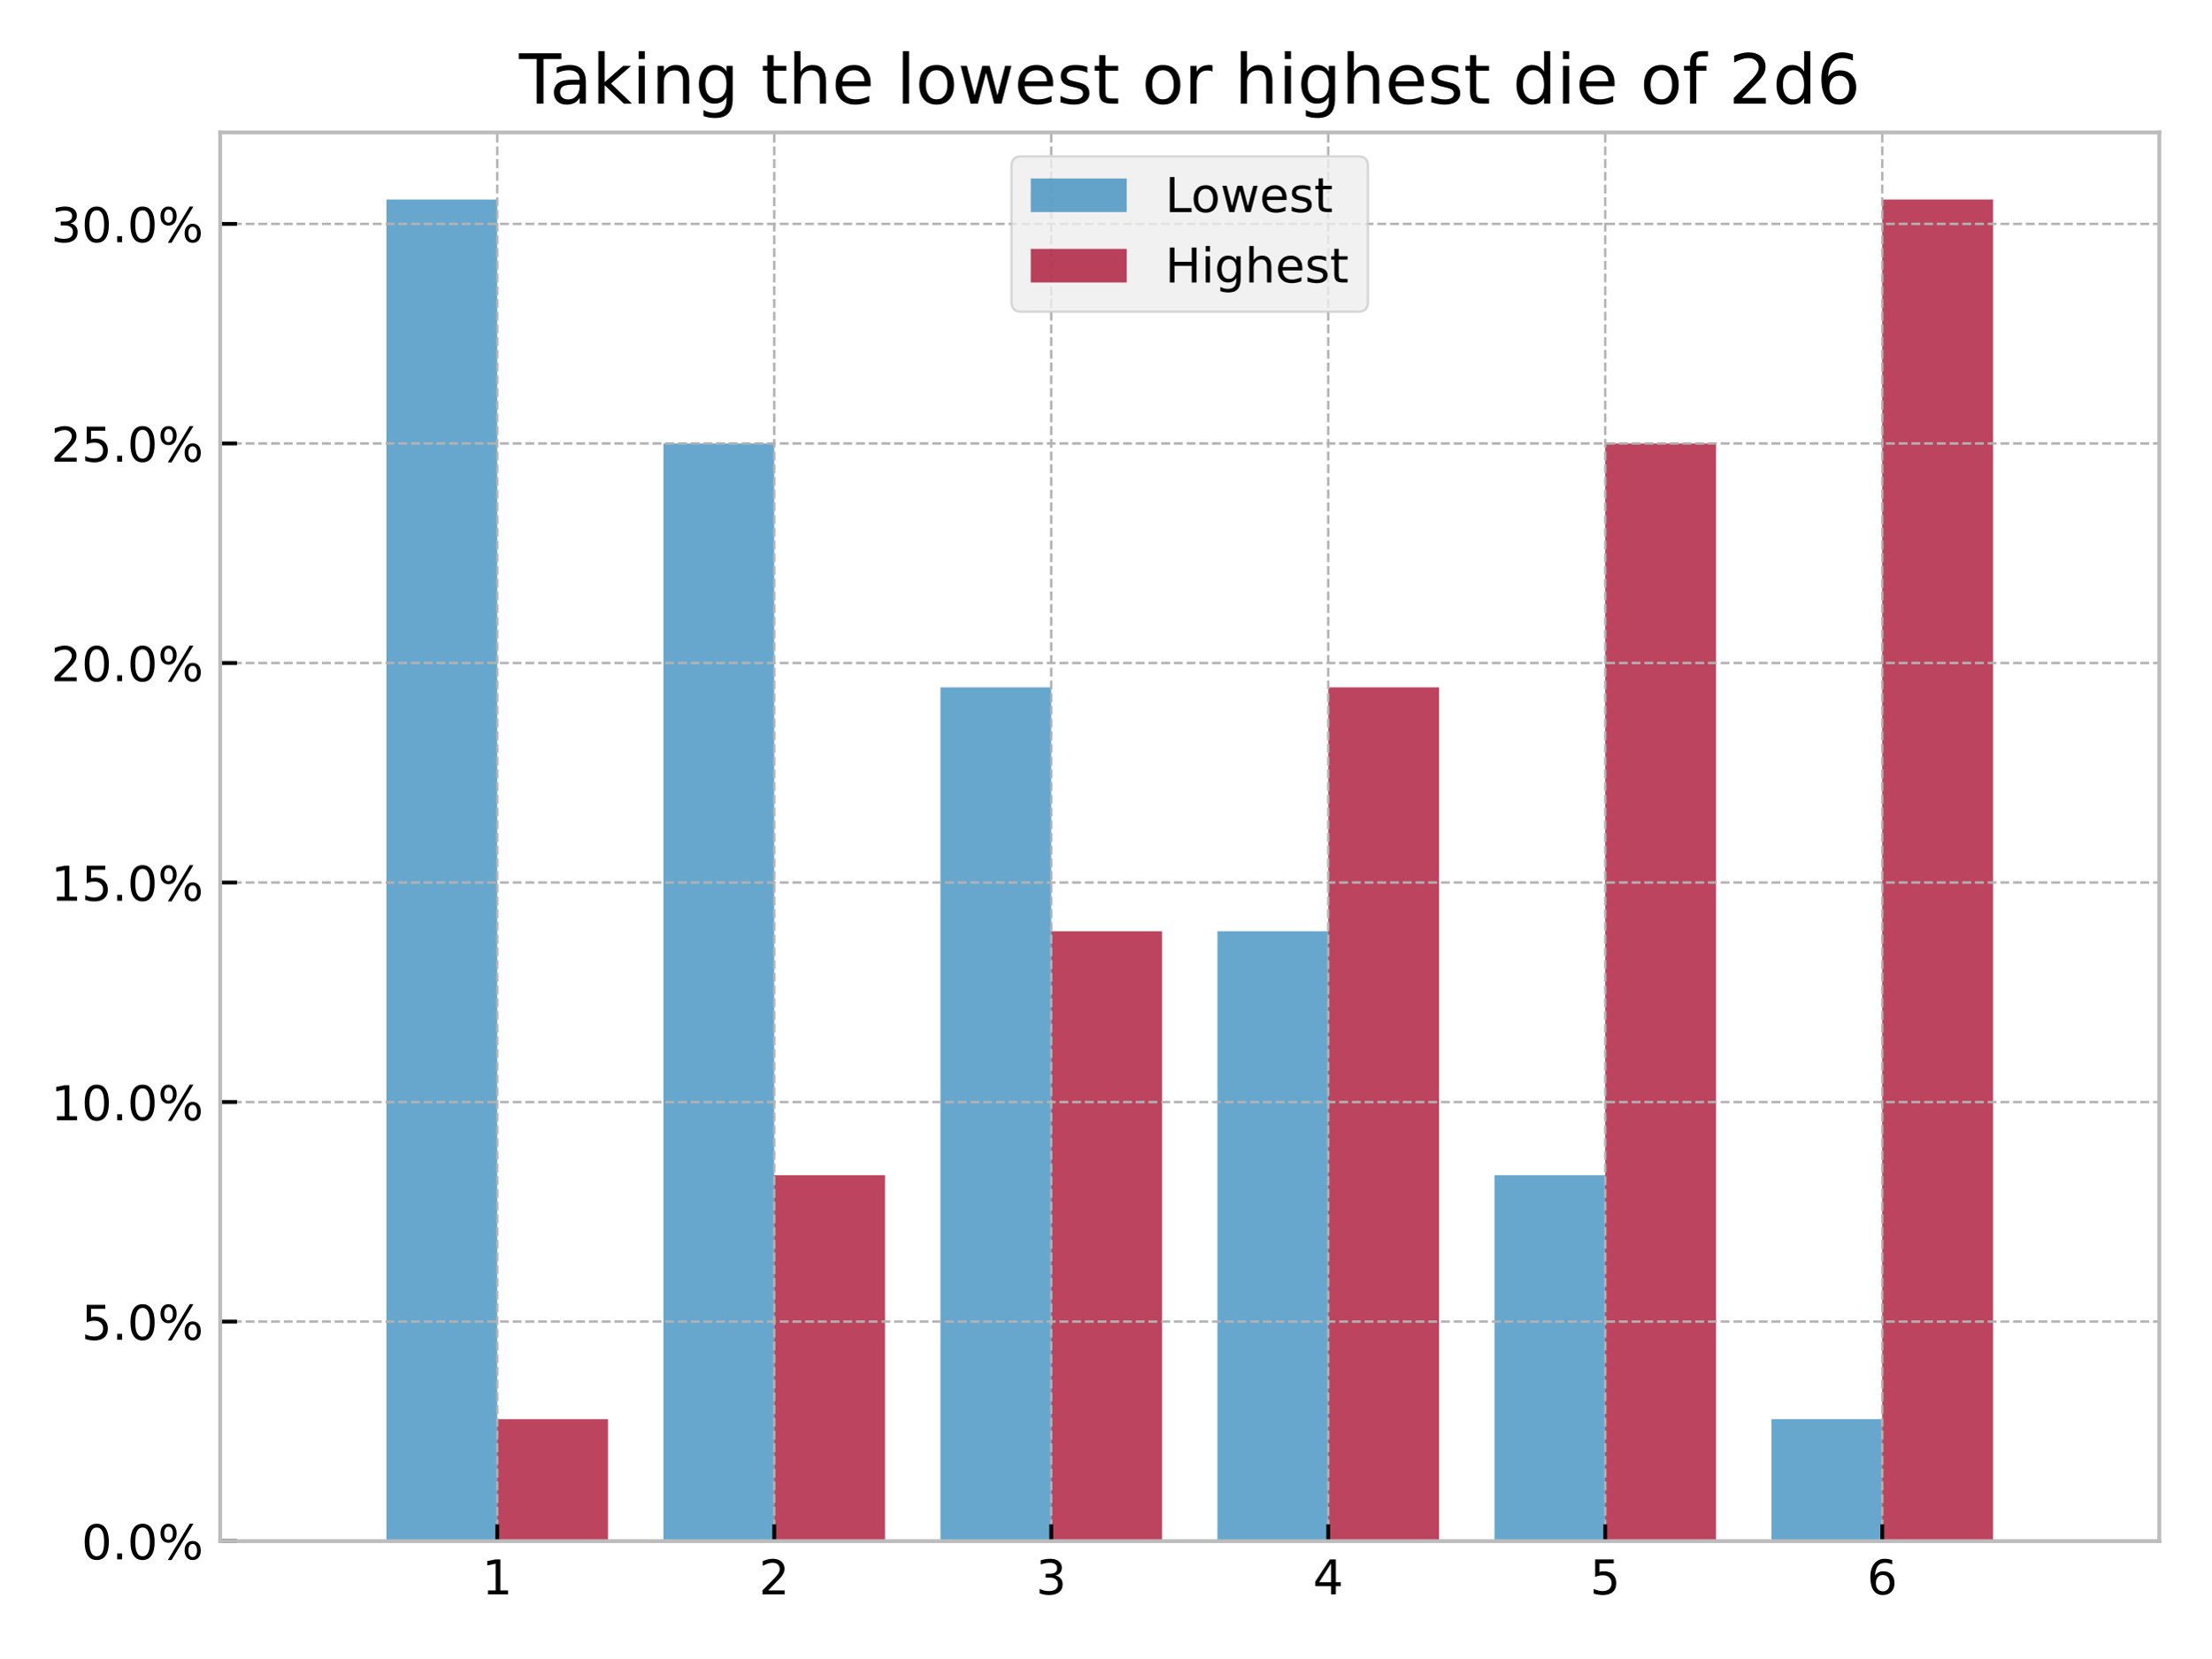
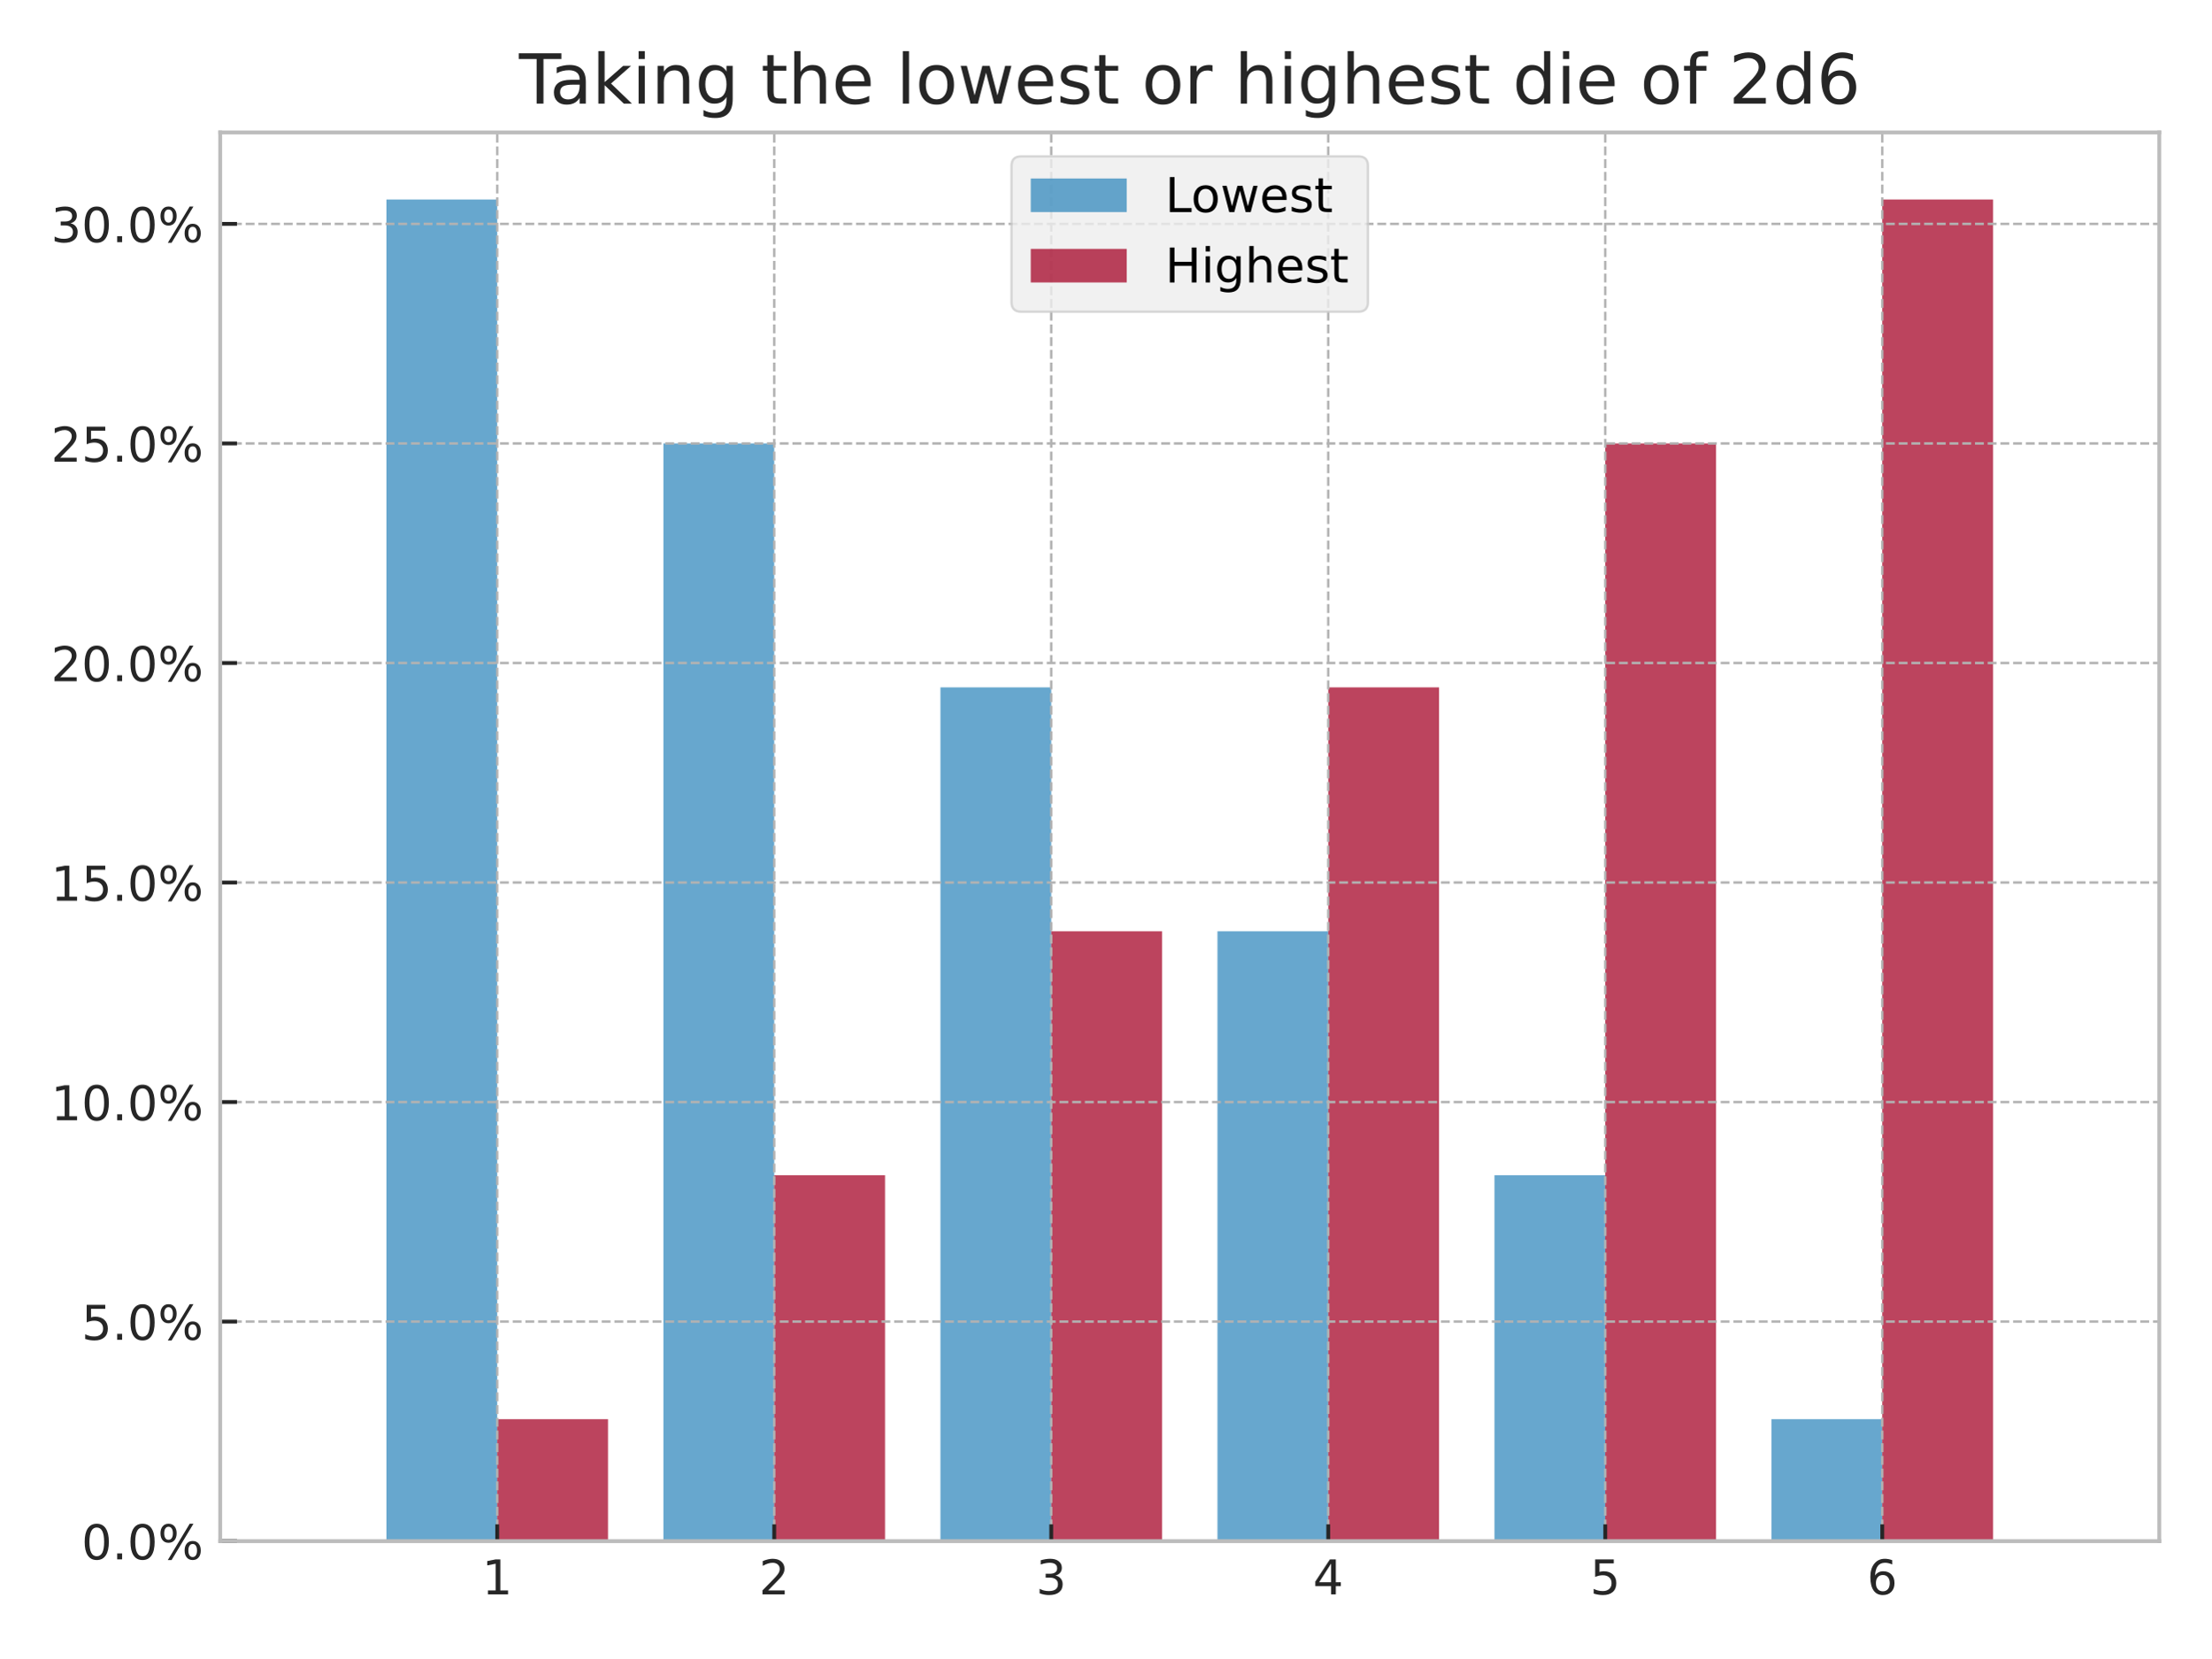
<svg xmlns="http://www.w3.org/2000/svg" xmlns:xlink="http://www.w3.org/1999/xlink" width="460.8pt" height="345.6pt" viewBox="0 0 460.8 345.6" version="1.1">
  <defs>
    <style type="text/css">*{stroke-linejoin: round; stroke-linecap: butt}</style>
  </defs>
  <g id="figure_1">
    <g id="patch_1">
      <path d="M 0 345.6  L 460.8 345.6  L 460.8 0  L 0 0  L 0 345.6  z " style="fill: none" />
    </g>
    <g id="axes_1">
      <g id="patch_2">
        <path d="M 45.89 321.22  L 450 321.22  L 450 27.6  L 45.89 27.6  L 45.89 321.22  z " style="fill: none" />
      </g>
      <g id="patch_3">
        <path d="M 80.528 321.22  L 103.62 321.22  L 103.62 41.582  L 80.528 41.582  z " clip-path="url(#pbeff15f139)" style="fill: #348abd; opacity: 0.75" />
      </g>
      <g id="patch_4">
        <path d="M 138.258 321.22  L 161.35 321.22  L 161.35 92.425  L 138.258 92.425  z " clip-path="url(#pbeff15f139)" style="fill: #348abd; opacity: 0.75" />
      </g>
      <g id="patch_5">
        <path d="M 195.988 321.22  L 219.08 321.22  L 219.08 143.268  L 195.988 143.268  z " clip-path="url(#pbeff15f139)" style="fill: #348abd; opacity: 0.75" />
      </g>
      <g id="patch_6">
        <path d="M 253.718 321.22  L 276.81 321.22  L 276.81 194.112  L 253.718 194.112  z " clip-path="url(#pbeff15f139)" style="fill: #348abd; opacity: 0.75" />
      </g>
      <g id="patch_7">
        <path d="M 311.448 321.22  L 334.54 321.22  L 334.54 244.955  L 311.448 244.955  z " clip-path="url(#pbeff15f139)" style="fill: #348abd; opacity: 0.75" />
      </g>
      <g id="patch_8">
        <path d="M 369.178 321.22  L 392.27 321.22  L 392.27 295.798  L 369.178 295.798  z " clip-path="url(#pbeff15f139)" style="fill: #348abd; opacity: 0.75" />
      </g>
      <g id="patch_9">
        <path d="M 103.62 321.22  L 126.712 321.22  L 126.712 295.798  L 103.62 295.798  z " clip-path="url(#pbeff15f139)" style="fill: #a60628; opacity: 0.75" />
      </g>
      <g id="patch_10">
        <path d="M 161.35 321.22  L 184.442 321.22  L 184.442 244.955  L 161.35 244.955  z " clip-path="url(#pbeff15f139)" style="fill: #a60628; opacity: 0.75" />
      </g>
      <g id="patch_11">
        <path d="M 219.08 321.22  L 242.172 321.22  L 242.172 194.112  L 219.08 194.112  z " clip-path="url(#pbeff15f139)" style="fill: #a60628; opacity: 0.75" />
      </g>
      <g id="patch_12">
        <path d="M 276.81 321.22  L 299.902 321.22  L 299.902 143.268  L 276.81 143.268  z " clip-path="url(#pbeff15f139)" style="fill: #a60628; opacity: 0.75" />
      </g>
      <g id="patch_13">
        <path d="M 334.54 321.22  L 357.632 321.22  L 357.632 92.425  L 334.54 92.425  z " clip-path="url(#pbeff15f139)" style="fill: #a60628; opacity: 0.75" />
      </g>
      <g id="patch_14">
        <path d="M 392.27 321.22  L 415.362 321.22  L 415.362 41.582  L 392.27 41.582  z " clip-path="url(#pbeff15f139)" style="fill: #a60628; opacity: 0.75" />
      </g>
      <g id="matplotlib.axis_1">
        <g id="xtick_1">
          <g id="line2d_1">
            <path d="M 103.62 321.22  L 103.62 27.6  " clip-path="url(#pbeff15f139)" style="fill: none; stroke-dasharray: 1.85,0.8; stroke-dashoffset: 0; stroke: #b2b2b2; stroke-width: 0.5" />
          </g>
          <g id="line2d_2">
            <defs>
-               <path id="m2dd0287f95" d="M 0 0  L 0 -3.5  " style="stroke: #000000; stroke-width: 0.8" />
+               <path id="m73a5285972" d="M 0 0  L 0 -3.5  " style="stroke: #262626; stroke-width: 0.8" />
            </defs>
            <g>
-               <use xlink:href="#m2dd0287f95" x="103.62" y="321.22" style="stroke: #000000; stroke-width: 0.8" />
+               <use xlink:href="#m73a5285972" x="103.62" y="321.22" style="fill: #262626; stroke: #262626; stroke-width: 0.8" />
            </g>
          </g>
          <g id="text_1">
-             <g transform="translate(100.4387 332.3184) scale(0.1 -0.1)">
+             <g style="fill: #262626" transform="translate(100.4387 332.3184) scale(0.1 -0.1)">
              <defs>
                <path id="DejaVuSans-31" d="M 794 531  L 1825 531  L 1825 4091  L 703 3866  L 703 4441  L 1819 4666  L 2450 4666  L 2450 531  L 3481 531  L 3481 0  L 794 0  L 794 531  z " transform="scale(0.015625)" />
              </defs>
              <use xlink:href="#DejaVuSans-31" />
            </g>
          </g>
        </g>
        <g id="xtick_2">
          <g id="line2d_3">
            <path d="M 161.35 321.22  L 161.35 27.6  " clip-path="url(#pbeff15f139)" style="fill: none; stroke-dasharray: 1.85,0.8; stroke-dashoffset: 0; stroke: #b2b2b2; stroke-width: 0.5" />
          </g>
          <g id="line2d_4">
            <g>
-               <use xlink:href="#m2dd0287f95" x="161.35" y="321.22" style="stroke: #000000; stroke-width: 0.8" />
+               <use xlink:href="#m73a5285972" x="161.35" y="321.22" style="fill: #262626; stroke: #262626; stroke-width: 0.8" />
            </g>
          </g>
          <g id="text_2">
-             <g transform="translate(158.1687 332.3184) scale(0.1 -0.1)">
+             <g style="fill: #262626" transform="translate(158.1687 332.3184) scale(0.1 -0.1)">
              <defs>
                <path id="DejaVuSans-32" d="M 1228 531  L 3431 531  L 3431 0  L 469 0  L 469 531  Q 828 903 1448 1529  Q 2069 2156 2228 2338  Q 2531 2678 2651 2914  Q 2772 3150 2772 3378  Q 2772 3750 2511 3984  Q 2250 4219 1831 4219  Q 1534 4219 1204 4116  Q 875 4013 500 3803  L 500 4441  Q 881 4594 1212 4672  Q 1544 4750 1819 4750  Q 2544 4750 2975 4387  Q 3406 4025 3406 3419  Q 3406 3131 3298 2873  Q 3191 2616 2906 2266  Q 2828 2175 2409 1742  Q 1991 1309 1228 531  z " transform="scale(0.015625)" />
              </defs>
              <use xlink:href="#DejaVuSans-32" />
            </g>
          </g>
        </g>
        <g id="xtick_3">
          <g id="line2d_5">
            <path d="M 219.08 321.22  L 219.08 27.6  " clip-path="url(#pbeff15f139)" style="fill: none; stroke-dasharray: 1.85,0.8; stroke-dashoffset: 0; stroke: #b2b2b2; stroke-width: 0.5" />
          </g>
          <g id="line2d_6">
            <g>
-               <use xlink:href="#m2dd0287f95" x="219.08" y="321.22" style="stroke: #000000; stroke-width: 0.8" />
+               <use xlink:href="#m73a5285972" x="219.08" y="321.22" style="fill: #262626; stroke: #262626; stroke-width: 0.8" />
            </g>
          </g>
          <g id="text_3">
-             <g transform="translate(215.8988 332.3184) scale(0.1 -0.1)">
+             <g style="fill: #262626" transform="translate(215.8988 332.3184) scale(0.1 -0.1)">
              <defs>
                <path id="DejaVuSans-33" d="M 2597 2516  Q 3050 2419 3304 2112  Q 3559 1806 3559 1356  Q 3559 666 3084 287  Q 2609 -91 1734 -91  Q 1441 -91 1130 -33  Q 819 25 488 141  L 488 750  Q 750 597 1062 519  Q 1375 441 1716 441  Q 2309 441 2620 675  Q 2931 909 2931 1356  Q 2931 1769 2642 2001  Q 2353 2234 1838 2234  L 1294 2234  L 1294 2753  L 1863 2753  Q 2328 2753 2575 2939  Q 2822 3125 2822 3475  Q 2822 3834 2567 4026  Q 2313 4219 1838 4219  Q 1578 4219 1281 4162  Q 984 4106 628 3988  L 628 4550  Q 988 4650 1302 4700  Q 1616 4750 1894 4750  Q 2613 4750 3031 4423  Q 3450 4097 3450 3541  Q 3450 3153 3228 2886  Q 3006 2619 2597 2516  z " transform="scale(0.015625)" />
              </defs>
              <use xlink:href="#DejaVuSans-33" />
            </g>
          </g>
        </g>
        <g id="xtick_4">
          <g id="line2d_7">
            <path d="M 276.81 321.22  L 276.81 27.6  " clip-path="url(#pbeff15f139)" style="fill: none; stroke-dasharray: 1.85,0.8; stroke-dashoffset: 0; stroke: #b2b2b2; stroke-width: 0.5" />
          </g>
          <g id="line2d_8">
            <g>
-               <use xlink:href="#m2dd0287f95" x="276.81" y="321.22" style="stroke: #000000; stroke-width: 0.8" />
+               <use xlink:href="#m73a5285972" x="276.81" y="321.22" style="fill: #262626; stroke: #262626; stroke-width: 0.8" />
            </g>
          </g>
          <g id="text_4">
-             <g transform="translate(273.6288 332.3184) scale(0.1 -0.1)">
+             <g style="fill: #262626" transform="translate(273.6288 332.3184) scale(0.1 -0.1)">
              <defs>
                <path id="DejaVuSans-34" d="M 2419 4116  L 825 1625  L 2419 1625  L 2419 4116  z M 2253 4666  L 3047 4666  L 3047 1625  L 3713 1625  L 3713 1100  L 3047 1100  L 3047 0  L 2419 0  L 2419 1100  L 313 1100  L 313 1709  L 2253 4666  z " transform="scale(0.015625)" />
              </defs>
              <use xlink:href="#DejaVuSans-34" />
            </g>
          </g>
        </g>
        <g id="xtick_5">
          <g id="line2d_9">
            <path d="M 334.54 321.22  L 334.54 27.6  " clip-path="url(#pbeff15f139)" style="fill: none; stroke-dasharray: 1.85,0.8; stroke-dashoffset: 0; stroke: #b2b2b2; stroke-width: 0.5" />
          </g>
          <g id="line2d_10">
            <g>
-               <use xlink:href="#m2dd0287f95" x="334.54" y="321.22" style="stroke: #000000; stroke-width: 0.8" />
+               <use xlink:href="#m73a5285972" x="334.54" y="321.22" style="fill: #262626; stroke: #262626; stroke-width: 0.8" />
            </g>
          </g>
          <g id="text_5">
-             <g transform="translate(331.3587 332.3184) scale(0.1 -0.1)">
+             <g style="fill: #262626" transform="translate(331.3587 332.3184) scale(0.1 -0.1)">
              <defs>
                <path id="DejaVuSans-35" d="M 691 4666  L 3169 4666  L 3169 4134  L 1269 4134  L 1269 2991  Q 1406 3038 1543 3061  Q 1681 3084 1819 3084  Q 2600 3084 3056 2656  Q 3513 2228 3513 1497  Q 3513 744 3044 326  Q 2575 -91 1722 -91  Q 1428 -91 1123 -41  Q 819 9 494 109  L 494 744  Q 775 591 1075 516  Q 1375 441 1709 441  Q 2250 441 2565 725  Q 2881 1009 2881 1497  Q 2881 1984 2565 2268  Q 2250 2553 1709 2553  Q 1456 2553 1204 2497  Q 953 2441 691 2322  L 691 4666  z " transform="scale(0.015625)" />
              </defs>
              <use xlink:href="#DejaVuSans-35" />
            </g>
          </g>
        </g>
        <g id="xtick_6">
          <g id="line2d_11">
            <path d="M 392.27 321.22  L 392.27 27.6  " clip-path="url(#pbeff15f139)" style="fill: none; stroke-dasharray: 1.85,0.8; stroke-dashoffset: 0; stroke: #b2b2b2; stroke-width: 0.5" />
          </g>
          <g id="line2d_12">
            <g>
-               <use xlink:href="#m2dd0287f95" x="392.27" y="321.22" style="stroke: #000000; stroke-width: 0.8" />
+               <use xlink:href="#m73a5285972" x="392.27" y="321.22" style="fill: #262626; stroke: #262626; stroke-width: 0.8" />
            </g>
          </g>
          <g id="text_6">
-             <g transform="translate(389.0888 332.3184) scale(0.1 -0.1)">
+             <g style="fill: #262626" transform="translate(389.0888 332.3184) scale(0.1 -0.1)">
              <defs>
                <path id="DejaVuSans-36" d="M 2113 2584  Q 1688 2584 1439 2293  Q 1191 2003 1191 1497  Q 1191 994 1439 701  Q 1688 409 2113 409  Q 2538 409 2786 701  Q 3034 994 3034 1497  Q 3034 2003 2786 2293  Q 2538 2584 2113 2584  z M 3366 4563  L 3366 3988  Q 3128 4100 2886 4159  Q 2644 4219 2406 4219  Q 1781 4219 1451 3797  Q 1122 3375 1075 2522  Q 1259 2794 1537 2939  Q 1816 3084 2150 3084  Q 2853 3084 3261 2657  Q 3669 2231 3669 1497  Q 3669 778 3244 343  Q 2819 -91 2113 -91  Q 1303 -91 875 529  Q 447 1150 447 2328  Q 447 3434 972 4092  Q 1497 4750 2381 4750  Q 2619 4750 2861 4703  Q 3103 4656 3366 4563  z " transform="scale(0.015625)" />
              </defs>
              <use xlink:href="#DejaVuSans-36" />
            </g>
          </g>
        </g>
      </g>
      <g id="matplotlib.axis_2">
        <g id="ytick_1">
          <g id="line2d_13">
            <path d="M 45.89 321.22  L 450 321.22  " clip-path="url(#pbeff15f139)" style="fill: none; stroke-dasharray: 1.85,0.8; stroke-dashoffset: 0; stroke: #b2b2b2; stroke-width: 0.5" />
          </g>
          <g id="line2d_14">
            <defs>
-               <path id="m525068247a" d="M 0 0  L 3.5 0  " style="stroke: #000000; stroke-width: 0.8" />
+               <path id="m5d848f88b3" d="M 0 0  L 3.5 0  " style="stroke: #262626; stroke-width: 0.8" />
            </defs>
            <g>
-               <use xlink:href="#m525068247a" x="45.89" y="321.22" style="stroke: #000000; stroke-width: 0.8" />
+               <use xlink:href="#m5d848f88b3" x="45.89" y="321.22" style="fill: #262626; stroke: #262626; stroke-width: 0.8" />
            </g>
          </g>
          <g id="text_7">
-             <g transform="translate(16.98531 325.0192) scale(0.1 -0.1)">
+             <g style="fill: #262626" transform="translate(16.98531 325.0192) scale(0.1 -0.1)">
              <defs>
                <path id="DejaVuSans-30" d="M 2034 4250  Q 1547 4250 1301 3770  Q 1056 3291 1056 2328  Q 1056 1369 1301 889  Q 1547 409 2034 409  Q 2525 409 2770 889  Q 3016 1369 3016 2328  Q 3016 3291 2770 3770  Q 2525 4250 2034 4250  z M 2034 4750  Q 2819 4750 3233 4129  Q 3647 3509 3647 2328  Q 3647 1150 3233 529  Q 2819 -91 2034 -91  Q 1250 -91 836 529  Q 422 1150 422 2328  Q 422 3509 836 4129  Q 1250 4750 2034 4750  z " transform="scale(0.015625)" />
                <path id="DejaVuSans-2e" d="M 684 794  L 1344 794  L 1344 0  L 684 0  L 684 794  z " transform="scale(0.015625)" />
                <path id="DejaVuSans-25" d="M 4653 2053  Q 4381 2053 4226 1822  Q 4072 1591 4072 1178  Q 4072 772 4226 539  Q 4381 306 4653 306  Q 4919 306 5073 539  Q 5228 772 5228 1178  Q 5228 1588 5073 1820  Q 4919 2053 4653 2053  z M 4653 2450  Q 5147 2450 5437 2106  Q 5728 1763 5728 1178  Q 5728 594 5436 251  Q 5144 -91 4653 -91  Q 4153 -91 3862 251  Q 3572 594 3572 1178  Q 3572 1766 3864 2108  Q 4156 2450 4653 2450  z M 1428 4353  Q 1159 4353 1004 4120  Q 850 3888 850 3481  Q 850 3069 1003 2837  Q 1156 2606 1428 2606  Q 1700 2606 1854 2837  Q 2009 3069 2009 3481  Q 2009 3884 1853 4118  Q 1697 4353 1428 4353  z M 4250 4750  L 4750 4750  L 1831 -91  L 1331 -91  L 4250 4750  z M 1428 4750  Q 1922 4750 2215 4408  Q 2509 4066 2509 3481  Q 2509 2891 2217 2550  Q 1925 2209 1428 2209  Q 931 2209 642 2551  Q 353 2894 353 3481  Q 353 4063 643 4406  Q 934 4750 1428 4750  z " transform="scale(0.015625)" />
              </defs>
              <use xlink:href="#DejaVuSans-30" />
              <use xlink:href="#DejaVuSans-2e" transform="translate(63.62305 0)" />
              <use xlink:href="#DejaVuSans-30" transform="translate(95.41016 0)" />
              <use xlink:href="#DejaVuSans-25" transform="translate(159.0332 0)" />
            </g>
          </g>
        </g>
        <g id="ytick_2">
          <g id="line2d_15">
            <path d="M 45.89 275.461  L 450 275.461  " clip-path="url(#pbeff15f139)" style="fill: none; stroke-dasharray: 1.85,0.8; stroke-dashoffset: 0; stroke: #b2b2b2; stroke-width: 0.5" />
          </g>
          <g id="line2d_16">
            <g>
-               <use xlink:href="#m525068247a" x="45.89" y="275.461" style="stroke: #000000; stroke-width: 0.8" />
+               <use xlink:href="#m5d848f88b3" x="45.89" y="275.461" style="fill: #262626; stroke: #262626; stroke-width: 0.8" />
            </g>
          </g>
          <g id="text_8">
-             <g transform="translate(16.98531 279.2603) scale(0.1 -0.1)">
+             <g style="fill: #262626" transform="translate(16.98531 279.2603) scale(0.1 -0.1)">
              <use xlink:href="#DejaVuSans-35" />
              <use xlink:href="#DejaVuSans-2e" transform="translate(63.62305 0)" />
              <use xlink:href="#DejaVuSans-30" transform="translate(95.41016 0)" />
              <use xlink:href="#DejaVuSans-25" transform="translate(159.0332 0)" />
            </g>
          </g>
        </g>
        <g id="ytick_3">
          <g id="line2d_17">
            <path d="M 45.89 229.702  L 450 229.702  " clip-path="url(#pbeff15f139)" style="fill: none; stroke-dasharray: 1.85,0.8; stroke-dashoffset: 0; stroke: #b2b2b2; stroke-width: 0.5" />
          </g>
          <g id="line2d_18">
            <g>
-               <use xlink:href="#m525068247a" x="45.89" y="229.702" style="stroke: #000000; stroke-width: 0.8" />
+               <use xlink:href="#m5d848f88b3" x="45.89" y="229.702" style="fill: #262626; stroke: #262626; stroke-width: 0.8" />
            </g>
          </g>
          <g id="text_9">
-             <g transform="translate(10.62281 233.5013) scale(0.1 -0.1)">
+             <g style="fill: #262626" transform="translate(10.62281 233.5013) scale(0.1 -0.1)">
              <use xlink:href="#DejaVuSans-31" />
              <use xlink:href="#DejaVuSans-30" transform="translate(63.62305 0)" />
              <use xlink:href="#DejaVuSans-2e" transform="translate(127.2461 0)" />
              <use xlink:href="#DejaVuSans-30" transform="translate(159.0332 0)" />
              <use xlink:href="#DejaVuSans-25" transform="translate(222.6562 0)" />
            </g>
          </g>
        </g>
        <g id="ytick_4">
          <g id="line2d_19">
            <path d="M 45.89 183.943  L 450 183.943  " clip-path="url(#pbeff15f139)" style="fill: none; stroke-dasharray: 1.85,0.8; stroke-dashoffset: 0; stroke: #b2b2b2; stroke-width: 0.5" />
          </g>
          <g id="line2d_20">
            <g>
-               <use xlink:href="#m525068247a" x="45.89" y="183.943" style="stroke: #000000; stroke-width: 0.8" />
+               <use xlink:href="#m5d848f88b3" x="45.89" y="183.943" style="fill: #262626; stroke: #262626; stroke-width: 0.8" />
            </g>
          </g>
          <g id="text_10">
-             <g transform="translate(10.62281 187.7423) scale(0.1 -0.1)">
+             <g style="fill: #262626" transform="translate(10.62281 187.7423) scale(0.1 -0.1)">
              <use xlink:href="#DejaVuSans-31" />
              <use xlink:href="#DejaVuSans-35" transform="translate(63.62305 0)" />
              <use xlink:href="#DejaVuSans-2e" transform="translate(127.2461 0)" />
              <use xlink:href="#DejaVuSans-30" transform="translate(159.0332 0)" />
              <use xlink:href="#DejaVuSans-25" transform="translate(222.6562 0)" />
            </g>
          </g>
        </g>
        <g id="ytick_5">
          <g id="line2d_21">
            <path d="M 45.89 138.184  L 450 138.184  " clip-path="url(#pbeff15f139)" style="fill: none; stroke-dasharray: 1.85,0.8; stroke-dashoffset: 0; stroke: #b2b2b2; stroke-width: 0.5" />
          </g>
          <g id="line2d_22">
            <g>
-               <use xlink:href="#m525068247a" x="45.89" y="138.184" style="stroke: #000000; stroke-width: 0.8" />
+               <use xlink:href="#m5d848f88b3" x="45.89" y="138.184" style="fill: #262626; stroke: #262626; stroke-width: 0.8" />
            </g>
          </g>
          <g id="text_11">
-             <g transform="translate(10.62281 141.9834) scale(0.1 -0.1)">
+             <g style="fill: #262626" transform="translate(10.62281 141.9834) scale(0.1 -0.1)">
              <use xlink:href="#DejaVuSans-32" />
              <use xlink:href="#DejaVuSans-30" transform="translate(63.62305 0)" />
              <use xlink:href="#DejaVuSans-2e" transform="translate(127.2461 0)" />
              <use xlink:href="#DejaVuSans-30" transform="translate(159.0332 0)" />
              <use xlink:href="#DejaVuSans-25" transform="translate(222.6562 0)" />
            </g>
          </g>
        </g>
        <g id="ytick_6">
          <g id="line2d_23">
            <path d="M 45.89 92.425  L 450 92.425  " clip-path="url(#pbeff15f139)" style="fill: none; stroke-dasharray: 1.85,0.8; stroke-dashoffset: 0; stroke: #b2b2b2; stroke-width: 0.5" />
          </g>
          <g id="line2d_24">
            <g>
-               <use xlink:href="#m525068247a" x="45.89" y="92.425" style="stroke: #000000; stroke-width: 0.8" />
+               <use xlink:href="#m5d848f88b3" x="45.89" y="92.425" style="fill: #262626; stroke: #262626; stroke-width: 0.8" />
            </g>
          </g>
          <g id="text_12">
-             <g transform="translate(10.62281 96.22441) scale(0.1 -0.1)">
+             <g style="fill: #262626" transform="translate(10.62281 96.22441) scale(0.1 -0.1)">
              <use xlink:href="#DejaVuSans-32" />
              <use xlink:href="#DejaVuSans-35" transform="translate(63.62305 0)" />
              <use xlink:href="#DejaVuSans-2e" transform="translate(127.2461 0)" />
              <use xlink:href="#DejaVuSans-30" transform="translate(159.0332 0)" />
              <use xlink:href="#DejaVuSans-25" transform="translate(222.6562 0)" />
            </g>
          </g>
        </g>
        <g id="ytick_7">
          <g id="line2d_25">
            <path d="M 45.89 46.666  L 450 46.666  " clip-path="url(#pbeff15f139)" style="fill: none; stroke-dasharray: 1.85,0.8; stroke-dashoffset: 0; stroke: #b2b2b2; stroke-width: 0.5" />
          </g>
          <g id="line2d_26">
            <g>
-               <use xlink:href="#m525068247a" x="45.89" y="46.666" style="stroke: #000000; stroke-width: 0.8" />
+               <use xlink:href="#m5d848f88b3" x="45.89" y="46.666" style="fill: #262626; stroke: #262626; stroke-width: 0.8" />
            </g>
          </g>
          <g id="text_13">
-             <g transform="translate(10.62281 50.46545) scale(0.1 -0.1)">
+             <g style="fill: #262626" transform="translate(10.62281 50.46545) scale(0.1 -0.1)">
              <use xlink:href="#DejaVuSans-33" />
              <use xlink:href="#DejaVuSans-30" transform="translate(63.62305 0)" />
              <use xlink:href="#DejaVuSans-2e" transform="translate(127.2461 0)" />
              <use xlink:href="#DejaVuSans-30" transform="translate(159.0332 0)" />
              <use xlink:href="#DejaVuSans-25" transform="translate(222.6562 0)" />
            </g>
          </g>
        </g>
      </g>
      <g id="patch_15">
        <path d="M 45.89 321.22  L 45.89 27.6  " style="fill: none; stroke: #bcbcbc; stroke-width: 0.8; stroke-linejoin: miter; stroke-linecap: square" />
      </g>
      <g id="patch_16">
        <path d="M 450 321.22  L 450 27.6  " style="fill: none; stroke: #bcbcbc; stroke-width: 0.8; stroke-linejoin: miter; stroke-linecap: square" />
      </g>
      <g id="patch_17">
        <path d="M 45.89 321.22  L 450 321.22  " style="fill: none; stroke: #bcbcbc; stroke-width: 0.8; stroke-linejoin: miter; stroke-linecap: square" />
      </g>
      <g id="patch_18">
        <path d="M 45.89 27.6  L 450 27.6  " style="fill: none; stroke: #bcbcbc; stroke-width: 0.8; stroke-linejoin: miter; stroke-linecap: square" />
      </g>
      <g id="text_14">
-         <g transform="translate(108.148 21.6) scale(0.144 -0.144)">
+         <g style="fill: #262626" transform="translate(108.148 21.6) scale(0.144 -0.144)">
          <defs>
            <path id="DejaVuSans-54" d="M -19 4666  L 3928 4666  L 3928 4134  L 2272 4134  L 2272 0  L 1638 0  L 1638 4134  L -19 4134  L -19 4666  z " transform="scale(0.015625)" />
            <path id="DejaVuSans-61" d="M 2194 1759  Q 1497 1759 1228 1600  Q 959 1441 959 1056  Q 959 750 1161 570  Q 1363 391 1709 391  Q 2188 391 2477 730  Q 2766 1069 2766 1631  L 2766 1759  L 2194 1759  z M 3341 1997  L 3341 0  L 2766 0  L 2766 531  Q 2569 213 2275 61  Q 1981 -91 1556 -91  Q 1019 -91 701 211  Q 384 513 384 1019  Q 384 1609 779 1909  Q 1175 2209 1959 2209  L 2766 2209  L 2766 2266  Q 2766 2663 2505 2880  Q 2244 3097 1772 3097  Q 1472 3097 1187 3025  Q 903 2953 641 2809  L 641 3341  Q 956 3463 1253 3523  Q 1550 3584 1831 3584  Q 2591 3584 2966 3190  Q 3341 2797 3341 1997  z " transform="scale(0.015625)" />
            <path id="DejaVuSans-6b" d="M 581 4863  L 1159 4863  L 1159 1991  L 2875 3500  L 3609 3500  L 1753 1863  L 3688 0  L 2938 0  L 1159 1709  L 1159 0  L 581 0  L 581 4863  z " transform="scale(0.015625)" />
            <path id="DejaVuSans-69" d="M 603 3500  L 1178 3500  L 1178 0  L 603 0  L 603 3500  z M 603 4863  L 1178 4863  L 1178 4134  L 603 4134  L 603 4863  z " transform="scale(0.015625)" />
            <path id="DejaVuSans-6e" d="M 3513 2113  L 3513 0  L 2938 0  L 2938 2094  Q 2938 2591 2744 2837  Q 2550 3084 2163 3084  Q 1697 3084 1428 2787  Q 1159 2491 1159 1978  L 1159 0  L 581 0  L 581 3500  L 1159 3500  L 1159 2956  Q 1366 3272 1645 3428  Q 1925 3584 2291 3584  Q 2894 3584 3203 3211  Q 3513 2838 3513 2113  z " transform="scale(0.015625)" />
            <path id="DejaVuSans-67" d="M 2906 1791  Q 2906 2416 2648 2759  Q 2391 3103 1925 3103  Q 1463 3103 1205 2759  Q 947 2416 947 1791  Q 947 1169 1205 825  Q 1463 481 1925 481  Q 2391 481 2648 825  Q 2906 1169 2906 1791  z M 3481 434  Q 3481 -459 3084 -895  Q 2688 -1331 1869 -1331  Q 1566 -1331 1297 -1286  Q 1028 -1241 775 -1147  L 775 -588  Q 1028 -725 1275 -790  Q 1522 -856 1778 -856  Q 2344 -856 2625 -561  Q 2906 -266 2906 331  L 2906 616  Q 2728 306 2450 153  Q 2172 0 1784 0  Q 1141 0 747 490  Q 353 981 353 1791  Q 353 2603 747 3093  Q 1141 3584 1784 3584  Q 2172 3584 2450 3431  Q 2728 3278 2906 2969  L 2906 3500  L 3481 3500  L 3481 434  z " transform="scale(0.015625)" />
            <path id="DejaVuSans-20" transform="scale(0.015625)" />
            <path id="DejaVuSans-74" d="M 1172 4494  L 1172 3500  L 2356 3500  L 2356 3053  L 1172 3053  L 1172 1153  Q 1172 725 1289 603  Q 1406 481 1766 481  L 2356 481  L 2356 0  L 1766 0  Q 1100 0 847 248  Q 594 497 594 1153  L 594 3053  L 172 3053  L 172 3500  L 594 3500  L 594 4494  L 1172 4494  z " transform="scale(0.015625)" />
            <path id="DejaVuSans-68" d="M 3513 2113  L 3513 0  L 2938 0  L 2938 2094  Q 2938 2591 2744 2837  Q 2550 3084 2163 3084  Q 1697 3084 1428 2787  Q 1159 2491 1159 1978  L 1159 0  L 581 0  L 581 4863  L 1159 4863  L 1159 2956  Q 1366 3272 1645 3428  Q 1925 3584 2291 3584  Q 2894 3584 3203 3211  Q 3513 2838 3513 2113  z " transform="scale(0.015625)" />
            <path id="DejaVuSans-65" d="M 3597 1894  L 3597 1613  L 953 1613  Q 991 1019 1311 708  Q 1631 397 2203 397  Q 2534 397 2845 478  Q 3156 559 3463 722  L 3463 178  Q 3153 47 2828 -22  Q 2503 -91 2169 -91  Q 1331 -91 842 396  Q 353 884 353 1716  Q 353 2575 817 3079  Q 1281 3584 2069 3584  Q 2775 3584 3186 3129  Q 3597 2675 3597 1894  z M 3022 2063  Q 3016 2534 2758 2815  Q 2500 3097 2075 3097  Q 1594 3097 1305 2825  Q 1016 2553 972 2059  L 3022 2063  z " transform="scale(0.015625)" />
            <path id="DejaVuSans-6c" d="M 603 4863  L 1178 4863  L 1178 0  L 603 0  L 603 4863  z " transform="scale(0.015625)" />
            <path id="DejaVuSans-6f" d="M 1959 3097  Q 1497 3097 1228 2736  Q 959 2375 959 1747  Q 959 1119 1226 758  Q 1494 397 1959 397  Q 2419 397 2687 759  Q 2956 1122 2956 1747  Q 2956 2369 2687 2733  Q 2419 3097 1959 3097  z M 1959 3584  Q 2709 3584 3137 3096  Q 3566 2609 3566 1747  Q 3566 888 3137 398  Q 2709 -91 1959 -91  Q 1206 -91 779 398  Q 353 888 353 1747  Q 353 2609 779 3096  Q 1206 3584 1959 3584  z " transform="scale(0.015625)" />
            <path id="DejaVuSans-77" d="M 269 3500  L 844 3500  L 1563 769  L 2278 3500  L 2956 3500  L 3675 769  L 4391 3500  L 4966 3500  L 4050 0  L 3372 0  L 2619 2869  L 1863 0  L 1184 0  L 269 3500  z " transform="scale(0.015625)" />
            <path id="DejaVuSans-73" d="M 2834 3397  L 2834 2853  Q 2591 2978 2328 3040  Q 2066 3103 1784 3103  Q 1356 3103 1142 2972  Q 928 2841 928 2578  Q 928 2378 1081 2264  Q 1234 2150 1697 2047  L 1894 2003  Q 2506 1872 2764 1633  Q 3022 1394 3022 966  Q 3022 478 2636 193  Q 2250 -91 1575 -91  Q 1294 -91 989 -36  Q 684 19 347 128  L 347 722  Q 666 556 975 473  Q 1284 391 1588 391  Q 1994 391 2212 530  Q 2431 669 2431 922  Q 2431 1156 2273 1281  Q 2116 1406 1581 1522  L 1381 1569  Q 847 1681 609 1914  Q 372 2147 372 2553  Q 372 3047 722 3315  Q 1072 3584 1716 3584  Q 2034 3584 2315 3537  Q 2597 3491 2834 3397  z " transform="scale(0.015625)" />
            <path id="DejaVuSans-72" d="M 2631 2963  Q 2534 3019 2420 3045  Q 2306 3072 2169 3072  Q 1681 3072 1420 2755  Q 1159 2438 1159 1844  L 1159 0  L 581 0  L 581 3500  L 1159 3500  L 1159 2956  Q 1341 3275 1631 3429  Q 1922 3584 2338 3584  Q 2397 3584 2469 3576  Q 2541 3569 2628 3553  L 2631 2963  z " transform="scale(0.015625)" />
            <path id="DejaVuSans-64" d="M 2906 2969  L 2906 4863  L 3481 4863  L 3481 0  L 2906 0  L 2906 525  Q 2725 213 2448 61  Q 2172 -91 1784 -91  Q 1150 -91 751 415  Q 353 922 353 1747  Q 353 2572 751 3078  Q 1150 3584 1784 3584  Q 2172 3584 2448 3432  Q 2725 3281 2906 2969  z M 947 1747  Q 947 1113 1208 752  Q 1469 391 1925 391  Q 2381 391 2643 752  Q 2906 1113 2906 1747  Q 2906 2381 2643 2742  Q 2381 3103 1925 3103  Q 1469 3103 1208 2742  Q 947 2381 947 1747  z " transform="scale(0.015625)" />
            <path id="DejaVuSans-66" d="M 2375 4863  L 2375 4384  L 1825 4384  Q 1516 4384 1395 4259  Q 1275 4134 1275 3809  L 1275 3500  L 2222 3500  L 2222 3053  L 1275 3053  L 1275 0  L 697 0  L 697 3053  L 147 3053  L 147 3500  L 697 3500  L 697 3744  Q 697 4328 969 4595  Q 1241 4863 1831 4863  L 2375 4863  z " transform="scale(0.015625)" />
          </defs>
          <use xlink:href="#DejaVuSans-54" />
          <use xlink:href="#DejaVuSans-61" transform="translate(44.58398 0)" />
          <use xlink:href="#DejaVuSans-6b" transform="translate(105.8633 0)" />
          <use xlink:href="#DejaVuSans-69" transform="translate(163.7734 0)" />
          <use xlink:href="#DejaVuSans-6e" transform="translate(191.5566 0)" />
          <use xlink:href="#DejaVuSans-67" transform="translate(254.9355 0)" />
          <use xlink:href="#DejaVuSans-20" transform="translate(318.4121 0)" />
          <use xlink:href="#DejaVuSans-74" transform="translate(350.1992 0)" />
          <use xlink:href="#DejaVuSans-68" transform="translate(389.4082 0)" />
          <use xlink:href="#DejaVuSans-65" transform="translate(452.7871 0)" />
          <use xlink:href="#DejaVuSans-20" transform="translate(514.3105 0)" />
          <use xlink:href="#DejaVuSans-6c" transform="translate(546.0977 0)" />
          <use xlink:href="#DejaVuSans-6f" transform="translate(573.8809 0)" />
          <use xlink:href="#DejaVuSans-77" transform="translate(635.0625 0)" />
          <use xlink:href="#DejaVuSans-65" transform="translate(716.8496 0)" />
          <use xlink:href="#DejaVuSans-73" transform="translate(778.373 0)" />
          <use xlink:href="#DejaVuSans-74" transform="translate(830.4727 0)" />
          <use xlink:href="#DejaVuSans-20" transform="translate(869.6816 0)" />
          <use xlink:href="#DejaVuSans-6f" transform="translate(901.4688 0)" />
          <use xlink:href="#DejaVuSans-72" transform="translate(962.6504 0)" />
          <use xlink:href="#DejaVuSans-20" transform="translate(1003.764 0)" />
          <use xlink:href="#DejaVuSans-68" transform="translate(1035.551 0)" />
          <use xlink:href="#DejaVuSans-69" transform="translate(1098.93 0)" />
          <use xlink:href="#DejaVuSans-67" transform="translate(1126.713 0)" />
          <use xlink:href="#DejaVuSans-68" transform="translate(1190.189 0)" />
          <use xlink:href="#DejaVuSans-65" transform="translate(1253.568 0)" />
          <use xlink:href="#DejaVuSans-73" transform="translate(1315.092 0)" />
          <use xlink:href="#DejaVuSans-74" transform="translate(1367.191 0)" />
          <use xlink:href="#DejaVuSans-20" transform="translate(1406.4 0)" />
          <use xlink:href="#DejaVuSans-64" transform="translate(1438.188 0)" />
          <use xlink:href="#DejaVuSans-69" transform="translate(1501.664 0)" />
          <use xlink:href="#DejaVuSans-65" transform="translate(1529.447 0)" />
          <use xlink:href="#DejaVuSans-20" transform="translate(1590.971 0)" />
          <use xlink:href="#DejaVuSans-6f" transform="translate(1622.758 0)" />
          <use xlink:href="#DejaVuSans-66" transform="translate(1683.939 0)" />
          <use xlink:href="#DejaVuSans-20" transform="translate(1719.145 0)" />
          <use xlink:href="#DejaVuSans-32" transform="translate(1750.932 0)" />
          <use xlink:href="#DejaVuSans-64" transform="translate(1814.555 0)" />
          <use xlink:href="#DejaVuSans-36" transform="translate(1878.031 0)" />
        </g>
      </g>
      <g id="legend_1">
        <g id="patch_19">
          <path d="M 212.811 64.956  L 283.079 64.956  Q 285.079 64.956 285.079 62.956  L 285.079 34.6  Q 285.079 32.6 283.079 32.6  L 212.811 32.6  Q 210.811 32.6 210.811 34.6  L 210.811 62.956  Q 210.811 64.956 212.811 64.956  z " style="fill: #eeeeee; opacity: 0.8; stroke: #cccccc; stroke-width: 0.5; stroke-linejoin: miter" />
        </g>
        <g id="patch_20">
          <path d="M 214.811 44.198  L 234.811 44.198  L 234.811 37.198  L 214.811 37.198  z " style="fill: #348abd; opacity: 0.75" />
        </g>
        <g id="text_15">
          <g transform="translate(242.8114 44.19844) scale(0.1 -0.1)">
            <defs>
              <path id="DejaVuSans-4c" d="M 628 4666  L 1259 4666  L 1259 531  L 3531 531  L 3531 0  L 628 0  L 628 4666  z " transform="scale(0.015625)" />
            </defs>
            <use xlink:href="#DejaVuSans-4c" />
            <use xlink:href="#DejaVuSans-6f" transform="translate(53.96289 0)" />
            <use xlink:href="#DejaVuSans-77" transform="translate(115.1445 0)" />
            <use xlink:href="#DejaVuSans-65" transform="translate(196.9316 0)" />
            <use xlink:href="#DejaVuSans-73" transform="translate(258.4551 0)" />
            <use xlink:href="#DejaVuSans-74" transform="translate(310.5547 0)" />
          </g>
        </g>
        <g id="patch_21">
          <path d="M 214.811 58.877  L 234.811 58.877  L 234.811 51.877  L 214.811 51.877  z " style="fill: #a60628; opacity: 0.75" />
        </g>
        <g id="text_16">
          <g transform="translate(242.8114 58.87656) scale(0.1 -0.1)">
            <defs>
              <path id="DejaVuSans-48" d="M 628 4666  L 1259 4666  L 1259 2753  L 3553 2753  L 3553 4666  L 4184 4666  L 4184 0  L 3553 0  L 3553 2222  L 1259 2222  L 1259 0  L 628 0  L 628 4666  z " transform="scale(0.015625)" />
            </defs>
            <use xlink:href="#DejaVuSans-48" />
            <use xlink:href="#DejaVuSans-69" transform="translate(75.19531 0)" />
            <use xlink:href="#DejaVuSans-67" transform="translate(102.9785 0)" />
            <use xlink:href="#DejaVuSans-68" transform="translate(166.4551 0)" />
            <use xlink:href="#DejaVuSans-65" transform="translate(229.834 0)" />
            <use xlink:href="#DejaVuSans-73" transform="translate(291.3574 0)" />
            <use xlink:href="#DejaVuSans-74" transform="translate(343.457 0)" />
          </g>
        </g>
      </g>
    </g>
  </g>
  <defs>
    <clipPath id="pbeff15f139">
      <rect x="45.89" y="27.6" width="404.11" height="293.62" />
    </clipPath>
  </defs>
</svg>
